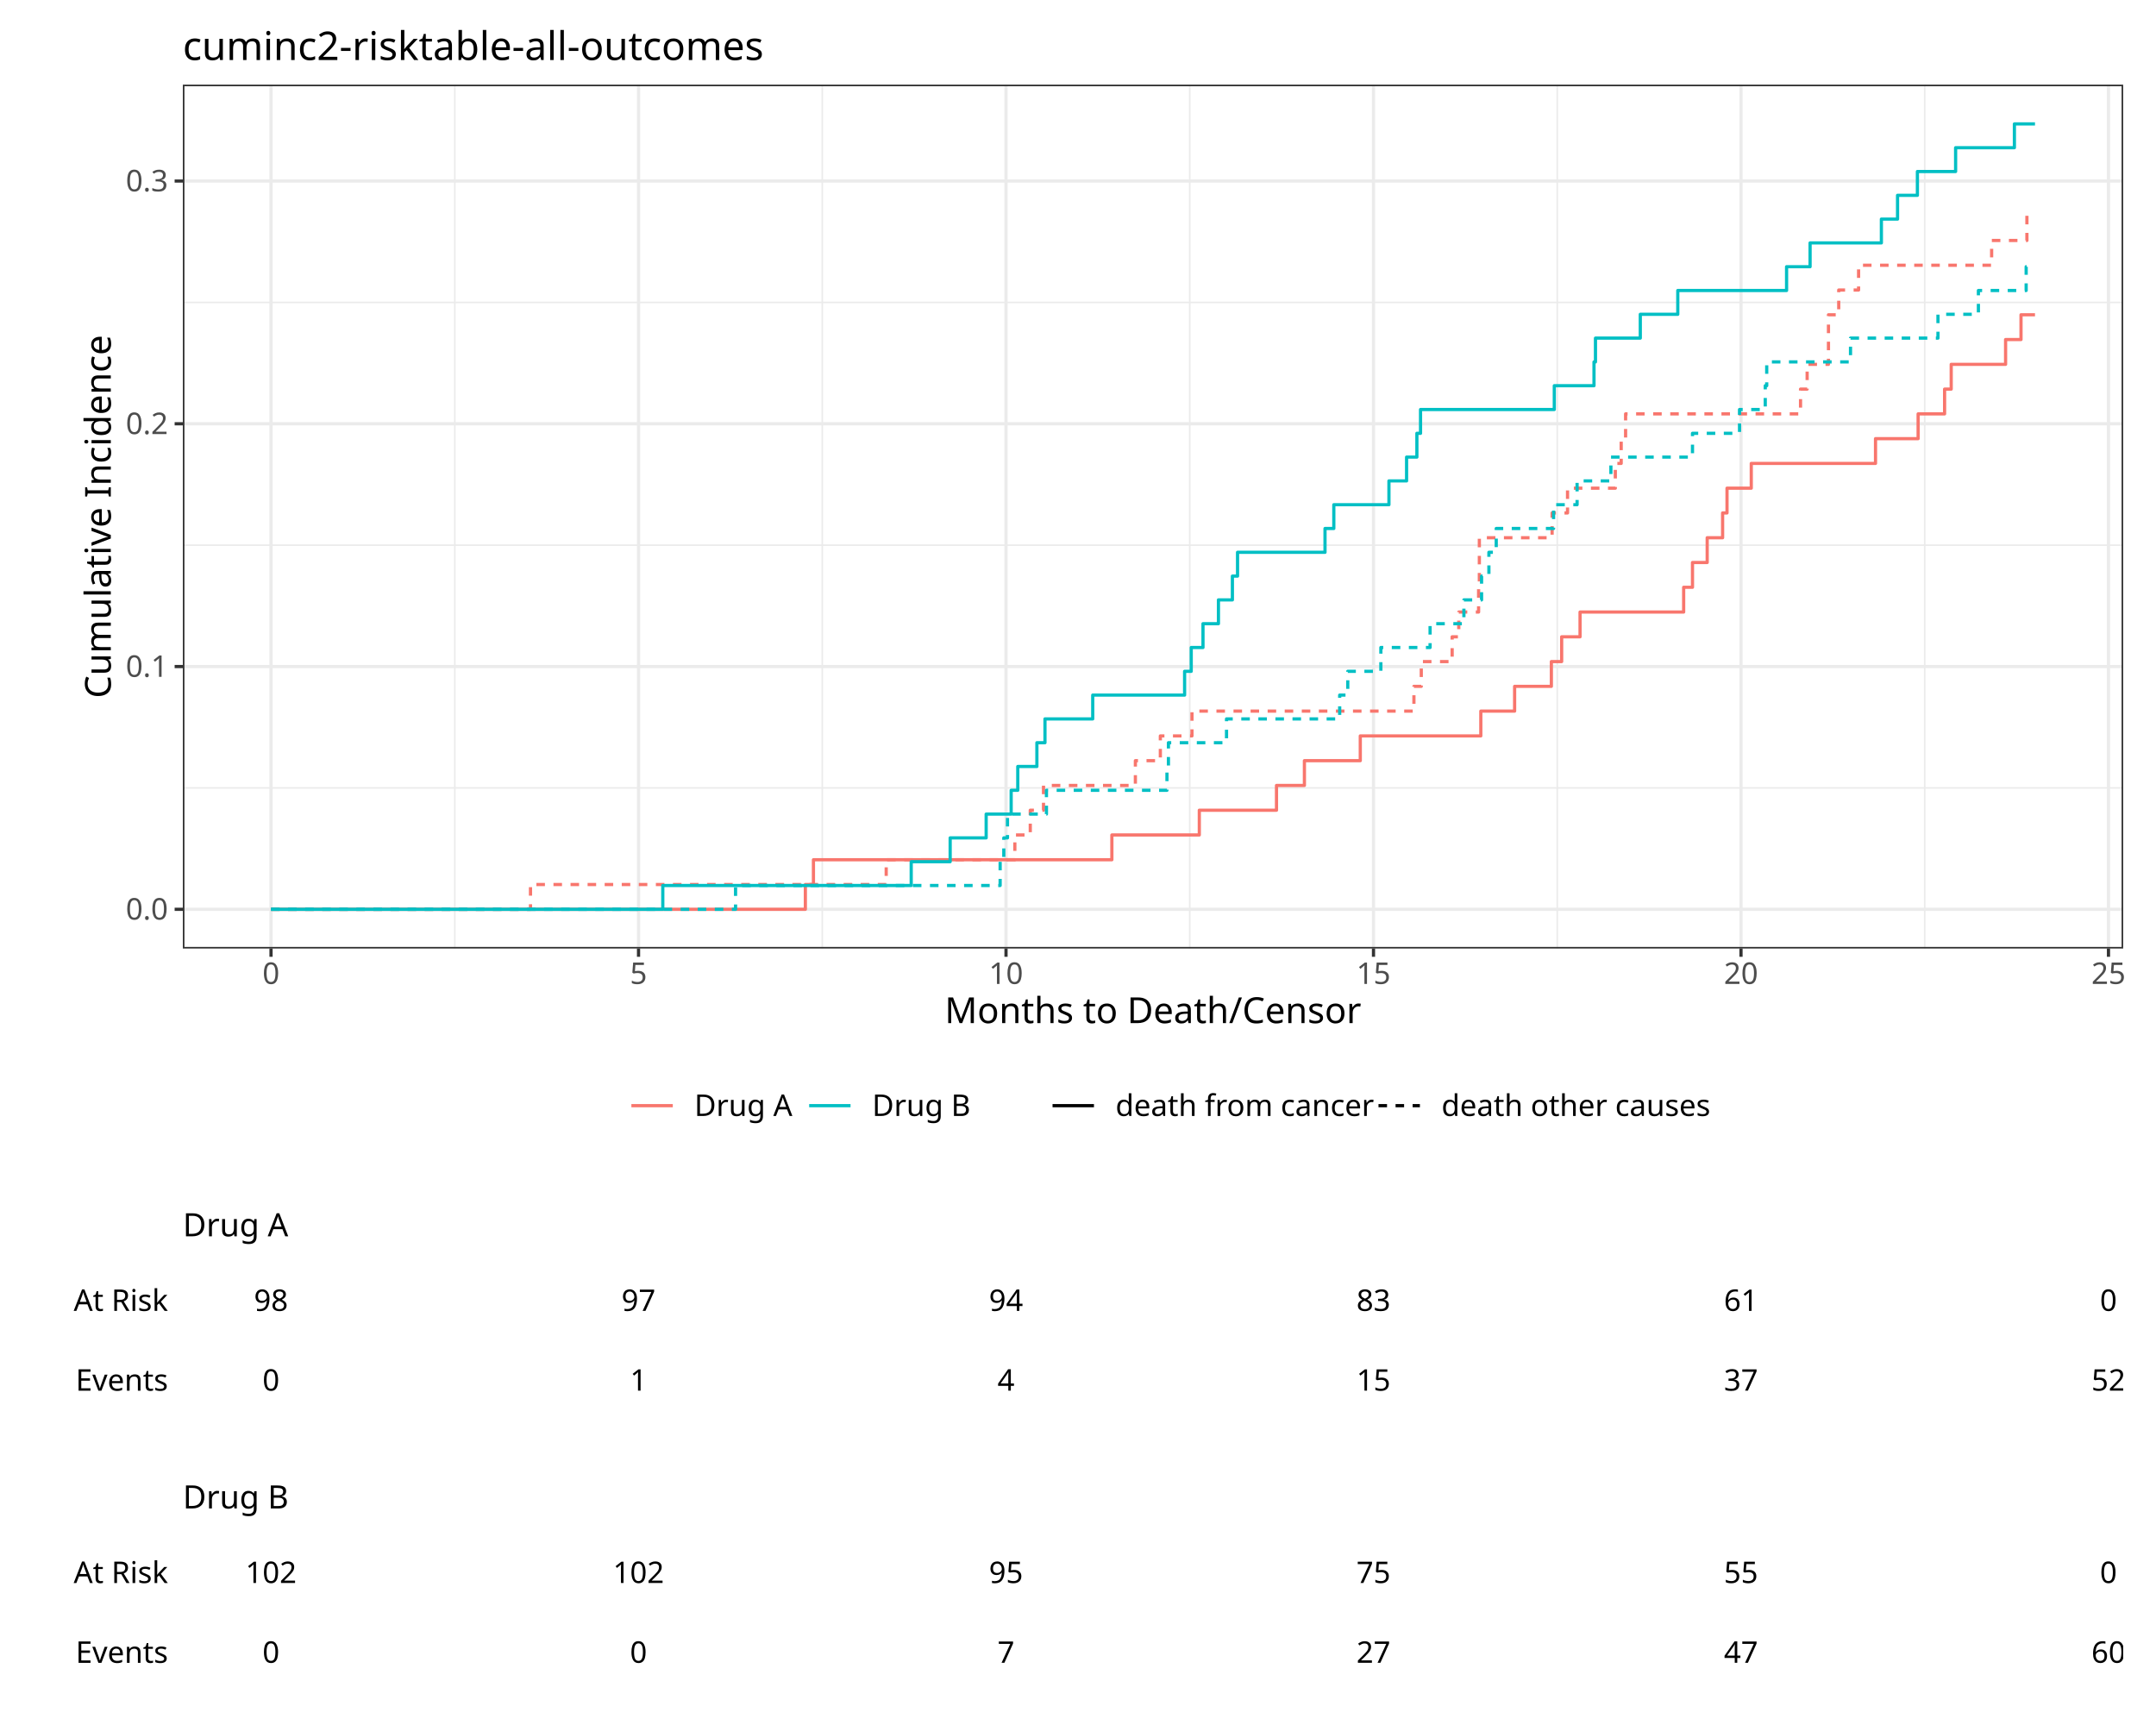
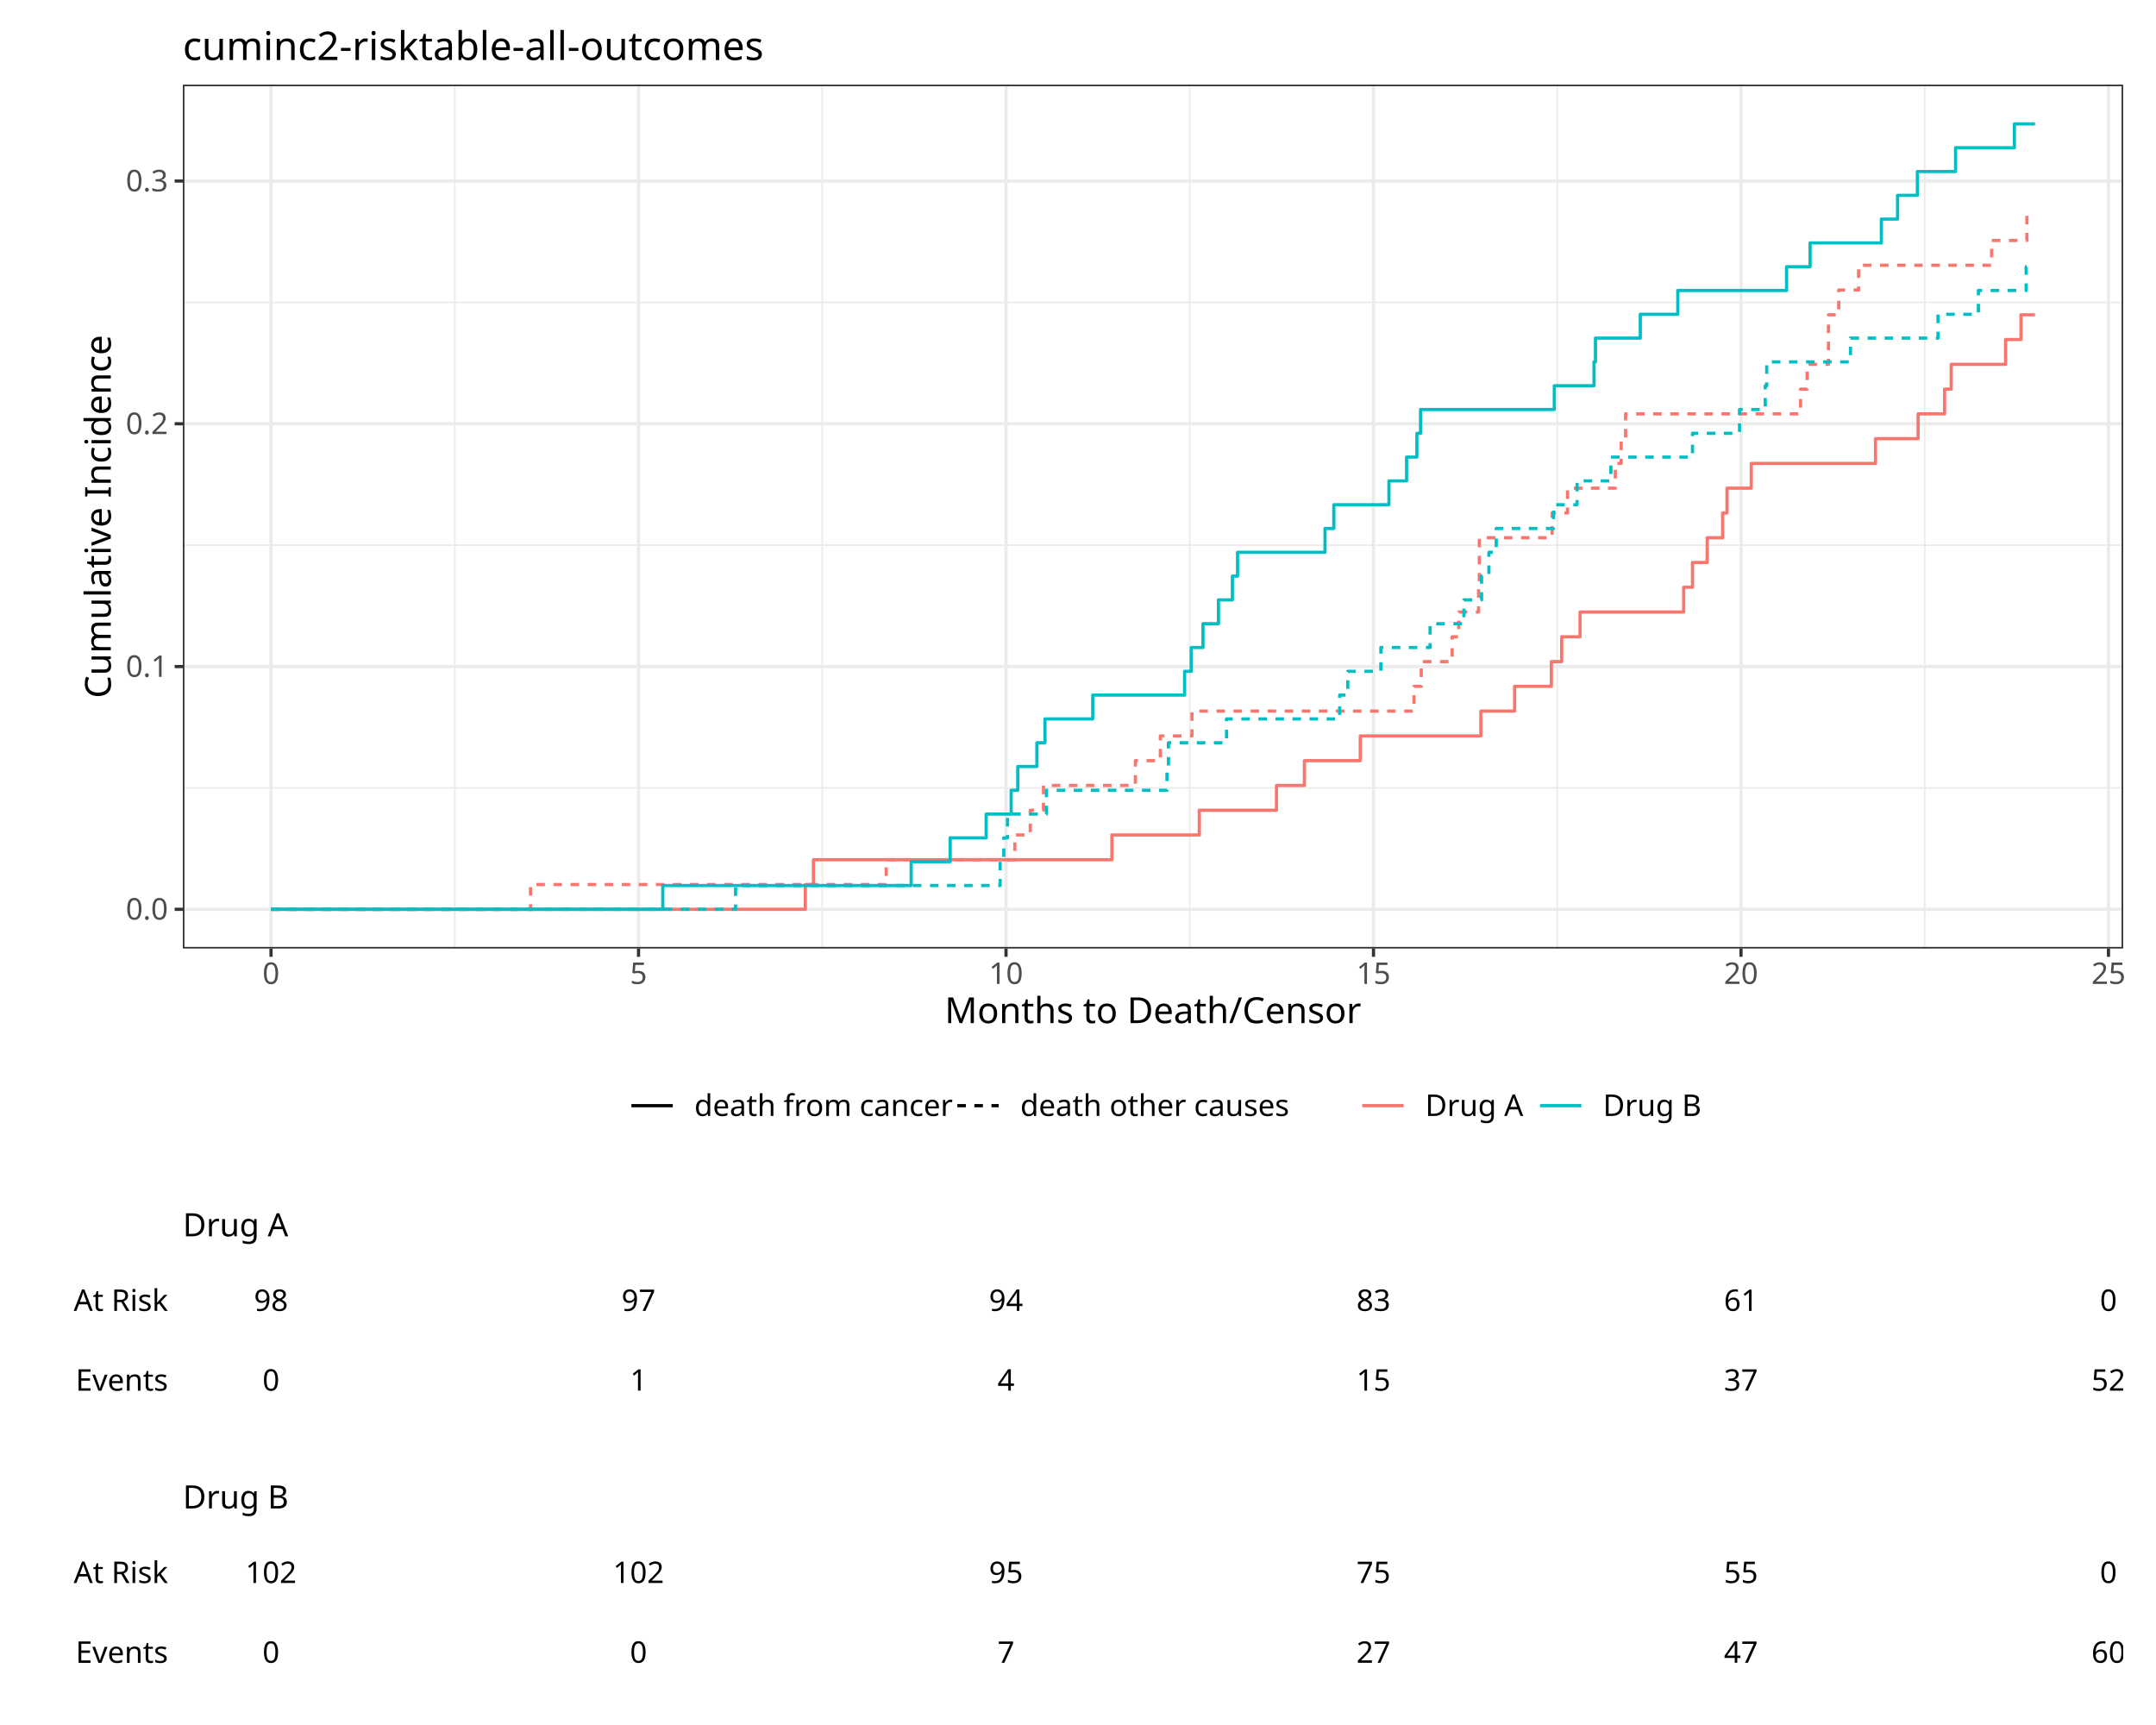
<svg xmlns="http://www.w3.org/2000/svg" class="svglite" data-engine-version="2.0" width="720.00pt" height="576.00pt" viewBox="0 0 720.00 576.00">
  <defs>
    <style type="text/css">
    .svglite line, .svglite polyline, .svglite polygon, .svglite path, .svglite rect, .svglite circle {
      fill: none;
      stroke: #000000;
      stroke-linecap: round;
      stroke-linejoin: round;
      stroke-miterlimit: 10.00;
    }
  </style>
  </defs>
  <rect width="100%" height="100%" style="stroke: none; fill: #FFFFFF;" />
  <defs>
    <clipPath id="cpMC4wMHw3MjAuMDB8MC4wMHw1NzYuMDA=">
      <rect x="0.00" y="0.00" width="720.00" height="576.00" />
    </clipPath>
  </defs>
  <g clip-path="url(#cpMC4wMHw3MjAuMDB8MC4wMHw1NzYuMDA=)">
    <rect x="0.00" y="0.00" width="720.00" height="576.00" style="stroke-width: 1.07; stroke: #FFFFFF; fill: #FFFFFF;" />
  </g>
  <defs>
    <clipPath id="cpNS40OHw3MTQuNTJ8NS40OHwzODguNzk=">
      <rect x="5.48" y="5.48" width="709.04" height="383.31" />
    </clipPath>
  </defs>
  <g clip-path="url(#cpNS40OHw3MTQuNTJ8NS40OHwzODguNzk=)">
    <rect x="5.48" y="5.48" width="709.04" height="383.31" style="stroke-width: 1.07; stroke: #FFFFFF; fill: #FFFFFF;" />
  </g>
  <g clip-path="url(#cpMC4wMHw3MjAuMDB8MC4wMHw1NzYuMDA=)">
</g>
  <defs>
    <clipPath id="cpNS40OHw3MTQuNTJ8Mzg4Ljc5fDQ3OS42Ng==">
      <rect x="5.48" y="388.79" width="709.04" height="90.86" />
    </clipPath>
  </defs>
  <g clip-path="url(#cpNS40OHw3MTQuNTJ8Mzg4Ljc5fDQ3OS42Ng==)">
    <rect x="5.48" y="388.79" width="709.04" height="90.86" style="stroke-width: 1.07; stroke: #FFFFFF; fill: #FFFFFF;" />
  </g>
  <g clip-path="url(#cpMC4wMHw3MjAuMDB8MC4wMHw1NzYuMDA=)">
</g>
  <defs>
    <clipPath id="cpNS40OHw3MTQuNTJ8NDc5LjY2fDU3MC41Mg==">
      <rect x="5.48" y="479.66" width="709.04" height="90.86" />
    </clipPath>
  </defs>
  <g clip-path="url(#cpNS40OHw3MTQuNTJ8NDc5LjY2fDU3MC41Mg==)">
    <rect x="5.48" y="479.66" width="709.04" height="90.86" style="stroke-width: 1.07; stroke: #FFFFFF; fill: #FFFFFF;" />
  </g>
  <g clip-path="url(#cpMC4wMHw3MjAuMDB8MC4wMHw1NzYuMDA=)">
</g>
  <defs>
    <clipPath id="cpMTAuOTZ8NzA5LjA0fDEwLjk2fDM4My4zMQ==">
      <rect x="10.96" y="10.96" width="698.08" height="372.36" />
    </clipPath>
  </defs>
  <g clip-path="url(#cpMTAuOTZ8NzA5LjA0fDEwLjk2fDM4My4zMQ==)">
</g>
  <g clip-path="url(#cpMC4wMHw3MjAuMDB8MC4wMHw1NzYuMDA=)">
</g>
  <g clip-path="url(#cpNS40OHw3MTQuNTJ8NS40OHwzODguNzk=)">
    <rect x="5.48" y="5.48" width="709.04" height="383.31" style="stroke-width: 1.07; stroke: #FFFFFF; fill: #FFFFFF;" />
  </g>
  <defs>
    <clipPath id="cpNjEuMDZ8NzA5LjA0fDI4LjI2fDMxNi43NA==">
      <rect x="61.06" y="28.26" width="647.98" height="288.47" />
    </clipPath>
  </defs>
  <g clip-path="url(#cpNjEuMDZ8NzA5LjA0fDI4LjI2fDMxNi43NA==)">
    <rect x="61.06" y="28.26" width="647.98" height="288.47" style="stroke-width: 1.07; stroke: none; fill: #FFFFFF;" />
    <polyline points="61.06,263.10 709.04,263.10 " style="stroke-width: 0.53; stroke: #EBEBEB; stroke-linecap: butt;" />
    <polyline points="61.06,182.04 709.04,182.04 " style="stroke-width: 0.53; stroke: #EBEBEB; stroke-linecap: butt;" />
    <polyline points="61.06,100.98 709.04,100.98 " style="stroke-width: 0.53; stroke: #EBEBEB; stroke-linecap: butt;" />
    <polyline points="151.88,316.74 151.88,28.26 " style="stroke-width: 0.53; stroke: #EBEBEB; stroke-linecap: butt;" />
    <polyline points="274.60,316.74 274.60,28.26 " style="stroke-width: 0.53; stroke: #EBEBEB; stroke-linecap: butt;" />
    <polyline points="397.32,316.74 397.32,28.26 " style="stroke-width: 0.53; stroke: #EBEBEB; stroke-linecap: butt;" />
    <polyline points="520.05,316.74 520.05,28.26 " style="stroke-width: 0.53; stroke: #EBEBEB; stroke-linecap: butt;" />
    <polyline points="642.77,316.74 642.77,28.26 " style="stroke-width: 0.53; stroke: #EBEBEB; stroke-linecap: butt;" />
    <polyline points="61.06,303.63 709.04,303.63 " style="stroke-width: 1.07; stroke: #EBEBEB; stroke-linecap: butt;" />
    <polyline points="61.06,222.57 709.04,222.57 " style="stroke-width: 1.07; stroke: #EBEBEB; stroke-linecap: butt;" />
    <polyline points="61.06,141.51 709.04,141.51 " style="stroke-width: 1.07; stroke: #EBEBEB; stroke-linecap: butt;" />
    <polyline points="61.06,60.45 709.04,60.45 " style="stroke-width: 1.07; stroke: #EBEBEB; stroke-linecap: butt;" />
    <polyline points="90.51,316.74 90.51,28.26 " style="stroke-width: 1.07; stroke: #EBEBEB; stroke-linecap: butt;" />
    <polyline points="213.24,316.74 213.24,28.26 " style="stroke-width: 1.07; stroke: #EBEBEB; stroke-linecap: butt;" />
    <polyline points="335.96,316.74 335.96,28.26 " style="stroke-width: 1.07; stroke: #EBEBEB; stroke-linecap: butt;" />
    <polyline points="458.68,316.74 458.68,28.26 " style="stroke-width: 1.07; stroke: #EBEBEB; stroke-linecap: butt;" />
    <polyline points="581.41,316.74 581.41,28.26 " style="stroke-width: 1.07; stroke: #EBEBEB; stroke-linecap: butt;" />
    <polyline points="704.13,316.74 704.13,28.26 " style="stroke-width: 1.07; stroke: #EBEBEB; stroke-linecap: butt;" />
    <polyline points="90.51,303.63 177.16,303.63 177.16,303.63 268.95,303.63 268.95,295.35 271.65,295.35 271.65,287.08 295.95,287.08 295.95,287.08 338.91,287.08 338.91,287.08 344.06,287.08 344.06,287.08 348.48,287.08 348.48,287.08 371.31,287.08 371.31,278.81 379.16,278.81 379.16,278.81 387.50,278.81 387.50,278.81 398.06,278.81 398.06,278.81 400.51,278.81 400.51,270.54 426.29,270.54 426.29,262.27 435.61,262.27 435.61,254.00 454.27,254.00 454.27,245.73 472.18,245.73 472.18,245.73 474.64,245.73 474.64,245.73 484.95,245.73 484.95,245.73 487.16,245.73 487.16,245.73 493.78,245.73 493.78,245.73 494.03,245.73 494.03,245.73 494.52,245.73 494.52,237.45 505.81,237.45 505.81,229.18 518.08,229.18 518.08,220.91 518.33,220.91 518.33,220.91 521.52,220.91 521.52,212.64 523.48,212.64 523.48,212.64 527.66,212.64 527.66,204.37 539.44,204.37 539.44,204.37 541.40,204.37 541.40,204.37 542.87,204.37 542.87,204.37 562.26,204.37 562.26,196.10 565.21,196.10 565.21,187.83 570.12,187.83 570.12,179.56 575.27,179.56 575.27,171.28 576.74,171.28 576.74,163.01 584.84,163.01 584.84,154.74 601.29,154.74 601.29,154.74 603.50,154.74 603.50,154.74 610.62,154.74 610.62,154.74 614.05,154.74 614.05,154.74 620.68,154.74 620.68,154.74 626.33,154.74 626.33,146.47 640.56,146.47 640.56,138.20 649.40,138.20 649.40,129.93 651.61,129.93 651.61,121.66 665.11,121.66 665.11,121.66 669.77,121.66 669.77,113.38 674.92,113.38 674.92,105.11 676.89,105.11 676.89,105.11 679.59,105.11 679.59,105.11 " style="stroke-width: 1.07; stroke: #F8766D; stroke-linecap: butt;" />
    <polyline points="90.51,303.63 177.16,303.63 177.16,295.35 268.95,295.35 268.95,295.35 271.65,295.35 271.65,295.35 295.95,295.35 295.95,287.08 338.91,287.08 338.91,278.81 344.06,278.81 344.06,270.54 348.48,270.54 348.48,262.27 371.31,262.27 371.31,262.27 379.16,262.27 379.16,254.00 387.50,254.00 387.50,245.73 398.06,245.73 398.06,237.45 400.51,237.45 400.51,237.45 426.29,237.45 426.29,237.45 435.61,237.45 435.61,237.45 454.27,237.45 454.27,237.45 472.18,237.45 472.18,229.18 474.64,229.18 474.64,220.91 484.95,220.91 484.95,212.64 487.16,212.64 487.16,204.37 493.78,204.37 493.78,196.10 494.03,196.10 494.03,179.56 494.52,179.56 494.52,179.56 505.81,179.56 505.81,179.56 518.08,179.56 518.08,179.56 518.33,179.56 518.33,171.28 521.52,171.28 521.52,171.28 523.48,171.28 523.48,163.01 527.66,163.01 527.66,163.01 539.44,163.01 539.44,154.74 541.40,154.74 541.40,146.47 542.87,146.47 542.87,138.20 562.26,138.20 562.26,138.20 565.21,138.20 565.21,138.20 570.12,138.20 570.12,138.20 575.27,138.20 575.27,138.20 576.74,138.20 576.74,138.20 584.84,138.20 584.84,138.20 601.29,138.20 601.29,129.93 603.50,129.93 603.50,121.66 610.62,121.66 610.62,105.11 614.05,105.11 614.05,96.84 620.68,96.84 620.68,88.57 626.33,88.57 626.33,88.57 640.56,88.57 640.56,88.57 649.40,88.57 649.40,88.57 651.61,88.57 651.61,88.57 665.11,88.57 665.11,80.30 669.77,80.30 669.77,80.30 674.92,80.30 674.92,80.30 676.89,80.30 676.89,72.03 679.59,72.03 679.59,72.03 " style="stroke-width: 1.07; stroke: #F8766D; stroke-dasharray: 2.85,2.85; stroke-linecap: butt;" />
    <polyline points="90.51,303.63 221.34,303.63 221.34,295.68 245.64,295.68 245.64,295.68 304.30,295.68 304.30,287.73 317.31,287.73 317.31,279.78 329.33,279.78 329.33,271.84 334.00,271.84 334.00,271.84 335.22,271.84 335.22,271.84 336.45,271.84 336.45,271.84 337.68,271.84 337.68,263.89 339.89,263.89 339.89,255.94 346.27,255.94 346.27,248.00 348.97,248.00 348.97,240.05 349.46,240.05 349.46,240.05 364.92,240.05 364.92,232.10 389.71,232.10 389.71,232.10 390.20,232.10 390.20,232.10 395.60,232.10 395.60,224.16 397.81,224.16 397.81,216.21 401.74,216.21 401.74,208.26 406.90,208.26 406.90,200.31 409.60,200.31 409.60,200.31 411.56,200.31 411.56,192.37 413.28,192.37 413.28,184.42 442.49,184.42 442.49,176.47 445.43,176.47 445.43,168.53 447.39,168.53 447.39,168.53 450.09,168.53 450.09,168.53 461.14,168.53 461.14,168.53 463.84,168.53 463.84,160.58 469.73,160.58 469.73,152.63 473.17,152.63 473.17,144.69 474.39,144.69 474.39,136.74 477.58,136.74 477.58,136.74 488.87,136.74 488.87,136.74 494.77,136.74 494.77,136.74 497.22,136.74 497.22,136.74 499.67,136.74 499.67,136.74 518.82,136.74 518.82,136.74 519.06,136.74 519.06,128.79 526.67,128.79 526.67,128.79 532.32,128.79 532.32,120.85 532.81,120.85 532.81,112.90 537.96,112.90 537.96,112.90 547.78,112.90 547.78,104.95 560.30,104.95 560.30,97.00 565.21,97.00 565.21,97.00 580.92,97.00 580.92,97.00 589.51,97.00 589.51,97.00 590.00,97.00 590.00,97.00 596.63,97.00 596.63,89.06 604.48,89.06 604.48,81.11 617.98,81.11 617.98,81.11 628.29,81.11 628.29,73.16 633.69,73.16 633.69,65.22 640.32,65.22 640.32,57.27 647.19,57.27 647.19,57.27 653.08,57.27 653.08,49.32 660.69,49.32 660.69,49.32 672.71,49.32 672.71,41.38 676.64,41.38 676.64,41.38 679.59,41.38 679.59,41.38 " style="stroke-width: 1.07; stroke: #00BFC4; stroke-linecap: butt;" />
    <polyline points="90.51,303.63 221.34,303.63 221.34,303.63 245.64,303.63 245.64,295.68 304.30,295.68 304.30,295.68 317.31,295.68 317.31,295.68 329.33,295.68 329.33,295.68 334.00,295.68 334.00,287.73 335.22,287.73 335.22,279.78 336.45,279.78 336.45,271.84 337.68,271.84 337.68,271.84 339.89,271.84 339.89,271.84 346.27,271.84 346.27,271.84 348.97,271.84 348.97,271.84 349.46,271.84 349.46,263.89 364.92,263.89 364.92,263.89 389.71,263.89 389.71,255.94 390.20,255.94 390.20,248.00 395.60,248.00 395.60,248.00 397.81,248.00 397.81,248.00 401.74,248.00 401.74,248.00 406.90,248.00 406.90,248.00 409.60,248.00 409.60,240.05 411.56,240.05 411.56,240.05 413.28,240.05 413.28,240.05 442.49,240.05 442.49,240.05 445.43,240.05 445.43,240.05 447.39,240.05 447.39,232.10 450.09,232.10 450.09,224.16 461.14,224.16 461.14,216.21 463.84,216.21 463.84,216.21 469.73,216.21 469.73,216.21 473.17,216.21 473.17,216.21 474.39,216.21 474.39,216.21 477.58,216.21 477.58,208.26 488.87,208.26 488.87,200.31 494.77,200.31 494.77,192.37 497.22,192.37 497.22,184.42 499.67,184.42 499.67,176.47 518.82,176.47 518.82,168.53 519.06,168.53 519.06,168.53 526.67,168.53 526.67,160.58 532.32,160.58 532.32,160.58 532.81,160.58 532.81,160.58 537.96,160.58 537.96,152.63 547.78,152.63 547.78,152.63 560.30,152.63 560.30,152.63 565.21,152.63 565.21,144.69 580.92,144.69 580.92,136.74 589.51,136.74 589.51,128.79 590.00,128.79 590.00,120.85 596.63,120.85 596.63,120.85 604.48,120.85 604.48,120.85 617.98,120.85 617.98,112.90 628.29,112.90 628.29,112.90 633.69,112.90 633.69,112.90 640.32,112.90 640.32,112.90 647.19,112.90 647.19,104.95 653.08,104.95 653.08,104.95 660.69,104.95 660.69,97.00 672.71,97.00 672.71,97.00 676.64,97.00 676.64,89.06 679.59,89.06 679.59,89.06 " style="stroke-width: 1.07; stroke: #00BFC4; stroke-dasharray: 2.85,2.85; stroke-linecap: butt;" />
    <rect x="61.06" y="28.26" width="647.98" height="288.47" style="stroke-width: 1.07; stroke: #333333;" />
  </g>
  <g clip-path="url(#cpNS40OHw3MTQuNTJ8NS40OHwzODguNzk=)">
</g>
  <g clip-path="url(#cpMC4wMHw3MjAuMDB8MC4wMHw1NzYuMDA=)">
</g>
  <g clip-path="url(#cpNS40OHw3MTQuNTJ8NS40OHwzODguNzk=)">
</g>
  <g clip-path="url(#cpMC4wMHw3MjAuMDB8MC4wMHw1NzYuMDA=)">
</g>
  <g clip-path="url(#cpNS40OHw3MTQuNTJ8NS40OHwzODguNzk=)">
</g>
  <g clip-path="url(#cpMC4wMHw3MjAuMDB8MC4wMHw1NzYuMDA=)">
</g>
  <g clip-path="url(#cpNS40OHw3MTQuNTJ8NS40OHwzODguNzk=)">
</g>
  <g clip-path="url(#cpMC4wMHw3MjAuMDB8MC4wMHw1NzYuMDA=)">
</g>
  <g clip-path="url(#cpNS40OHw3MTQuNTJ8NS40OHwzODguNzk=)">
</g>
  <g clip-path="url(#cpMC4wMHw3MjAuMDB8MC4wMHw1NzYuMDA=)">
</g>
  <g clip-path="url(#cpNS40OHw3MTQuNTJ8NS40OHwzODguNzk=)">
</g>
  <g clip-path="url(#cpMC4wMHw3MjAuMDB8MC4wMHw1NzYuMDA=)">
    <text x="56.13" y="307.07" text-anchor="end" style="font-size: 10.00px; fill: #4D4D4D; font-family: sans;" textLength="13.90px" lengthAdjust="spacingAndGlyphs">0.0</text>
    <text x="56.13" y="226.01" text-anchor="end" style="font-size: 10.00px; fill: #4D4D4D; font-family: sans;" textLength="13.90px" lengthAdjust="spacingAndGlyphs">0.1</text>
    <text x="56.13" y="144.95" text-anchor="end" style="font-size: 10.00px; fill: #4D4D4D; font-family: sans;" textLength="13.90px" lengthAdjust="spacingAndGlyphs">0.2</text>
    <text x="56.13" y="63.89" text-anchor="end" style="font-size: 10.00px; fill: #4D4D4D; font-family: sans;" textLength="13.90px" lengthAdjust="spacingAndGlyphs">0.3</text>
    <polyline points="58.32,303.63 61.06,303.63 " style="stroke-width: 1.07; stroke: #333333; stroke-linecap: butt;" />
    <polyline points="58.32,222.57 61.06,222.57 " style="stroke-width: 1.07; stroke: #333333; stroke-linecap: butt;" />
    <polyline points="58.32,141.51 61.06,141.51 " style="stroke-width: 1.07; stroke: #333333; stroke-linecap: butt;" />
    <polyline points="58.32,60.45 61.06,60.45 " style="stroke-width: 1.07; stroke: #333333; stroke-linecap: butt;" />
  </g>
  <g clip-path="url(#cpNS40OHw3MTQuNTJ8NS40OHwzODguNzk=)">
</g>
  <g clip-path="url(#cpMC4wMHw3MjAuMDB8MC4wMHw1NzYuMDA=)">
</g>
  <g clip-path="url(#cpNS40OHw3MTQuNTJ8NS40OHwzODguNzk=)">
</g>
  <g clip-path="url(#cpMC4wMHw3MjAuMDB8MC4wMHw1NzYuMDA=)">
    <polyline points="90.51,319.48 90.51,316.74 " style="stroke-width: 1.07; stroke: #333333; stroke-linecap: butt;" />
    <polyline points="213.24,319.48 213.24,316.74 " style="stroke-width: 1.07; stroke: #333333; stroke-linecap: butt;" />
    <polyline points="335.96,319.48 335.96,316.74 " style="stroke-width: 1.07; stroke: #333333; stroke-linecap: butt;" />
    <polyline points="458.68,319.48 458.68,316.74 " style="stroke-width: 1.07; stroke: #333333; stroke-linecap: butt;" />
    <polyline points="581.41,319.48 581.41,316.74 " style="stroke-width: 1.07; stroke: #333333; stroke-linecap: butt;" />
    <polyline points="704.13,319.48 704.13,316.74 " style="stroke-width: 1.07; stroke: #333333; stroke-linecap: butt;" />
    <text x="90.51" y="328.55" text-anchor="middle" style="font-size: 10.00px; fill: #4D4D4D; font-family: sans;" textLength="5.56px" lengthAdjust="spacingAndGlyphs">0</text>
    <text x="213.24" y="328.55" text-anchor="middle" style="font-size: 10.00px; fill: #4D4D4D; font-family: sans;" textLength="5.56px" lengthAdjust="spacingAndGlyphs">5</text>
    <text x="335.96" y="328.55" text-anchor="middle" style="font-size: 10.00px; fill: #4D4D4D; font-family: sans;" textLength="11.12px" lengthAdjust="spacingAndGlyphs">10</text>
    <text x="458.68" y="328.55" text-anchor="middle" style="font-size: 10.00px; fill: #4D4D4D; font-family: sans;" textLength="11.12px" lengthAdjust="spacingAndGlyphs">15</text>
    <text x="581.41" y="328.55" text-anchor="middle" style="font-size: 10.00px; fill: #4D4D4D; font-family: sans;" textLength="11.12px" lengthAdjust="spacingAndGlyphs">20</text>
    <text x="704.13" y="328.55" text-anchor="middle" style="font-size: 10.00px; fill: #4D4D4D; font-family: sans;" textLength="11.12px" lengthAdjust="spacingAndGlyphs">25</text>
  </g>
  <g clip-path="url(#cpNS40OHw3MTQuNTJ8NS40OHwzODguNzk=)">
</g>
  <g clip-path="url(#cpMC4wMHw3MjAuMDB8MC4wMHw1NzYuMDA=)">
</g>
  <g clip-path="url(#cpNS40OHw3MTQuNTJ8NS40OHwzODguNzk=)">
</g>
  <g clip-path="url(#cpMC4wMHw3MjAuMDB8MC4wMHw1NzYuMDA=)">
    <text x="385.05" y="341.63" text-anchor="middle" style="font-size: 12.00px; font-family: sans;" textLength="130.09px" lengthAdjust="spacingAndGlyphs">Months to Death/Censor</text>
  </g>
  <g clip-path="url(#cpNS40OHw3MTQuNTJ8NS40OHwzODguNzk=)">
</g>
  <g clip-path="url(#cpMC4wMHw3MjAuMDB8MC4wMHw1NzYuMDA=)">
    <text transform="translate(37.00,172.50) rotate(-90)" text-anchor="middle" style="font-size: 12.00px; font-family: sans;" textLength="114.75px" lengthAdjust="spacingAndGlyphs">Cumulative Incidence</text>
  </g>
  <g clip-path="url(#cpNS40OHw3MTQuNTJ8NS40OHwzODguNzk=)">
</g>
  <g clip-path="url(#cpMC4wMHw3MjAuMDB8MC4wMHw1NzYuMDA=)">
</g>
  <g clip-path="url(#cpNS40OHw3MTQuNTJ8NS40OHwzODguNzk=)">
</g>
  <g clip-path="url(#cpMC4wMHw3MjAuMDB8MC4wMHw1NzYuMDA=)">
-     <rect x="198.16" y="355.08" width="129.69" height="28.24" style="stroke-width: 1.07; stroke: none; fill: #FFFFFF;" />
+     <rect x="198.16" y="355.08" width="233.12" height="28.24" style="stroke-width: 1.07; stroke: none; fill: #FFFFFF;" />
    <rect x="209.12" y="360.55" width="17.28" height="17.28" style="stroke-width: 1.07; stroke: none; fill: #FFFFFF;" />
-     <line x1="210.85" y1="369.19" x2="224.68" y2="369.19" style="stroke-width: 1.07; stroke: #F8766D; stroke-linecap: butt;" />
-     <rect x="268.49" y="360.55" width="17.28" height="17.28" style="stroke-width: 1.07; stroke: none; fill: #FFFFFF;" />
-     <line x1="270.22" y1="369.19" x2="284.04" y2="369.19" style="stroke-width: 1.07; stroke: #00BFC4; stroke-linecap: butt;" />
-     <text x="231.88" y="372.64" style="font-size: 10.00px; font-family: sans;" textLength="31.13px" lengthAdjust="spacingAndGlyphs">Drug A</text>
-     <text x="291.25" y="372.64" style="font-size: 10.00px; font-family: sans;" textLength="31.13px" lengthAdjust="spacingAndGlyphs">Drug B</text>
-     <rect x="338.82" y="355.08" width="233.12" height="28.24" style="stroke-width: 1.07; stroke: none; fill: #FFFFFF;" />
-     <rect x="349.77" y="360.55" width="17.28" height="17.28" style="stroke-width: 1.07; stroke: none; fill: #FFFFFF;" />
-     <line x1="351.50" y1="369.19" x2="365.33" y2="369.19" style="stroke-width: 1.07; stroke-linecap: butt;" />
-     <rect x="458.62" y="360.55" width="17.28" height="17.28" style="stroke-width: 1.07; stroke: none; fill: #FFFFFF;" />
-     <line x1="460.35" y1="369.19" x2="474.18" y2="369.19" style="stroke-width: 1.07; stroke-dasharray: 2.85,2.85; stroke-linecap: butt;" />
-     <text x="372.53" y="372.64" style="font-size: 10.00px; font-family: sans;" textLength="80.61px" lengthAdjust="spacingAndGlyphs">death from cancer</text>
-     <text x="481.38" y="372.64" style="font-size: 10.00px; font-family: sans;" textLength="85.07px" lengthAdjust="spacingAndGlyphs">death other causes</text>
+     <line x1="210.85" y1="369.19" x2="224.68" y2="369.19" style="stroke-width: 1.07; stroke-linecap: butt;" />
+     <rect x="317.97" y="360.55" width="17.28" height="17.28" style="stroke-width: 1.07; stroke: none; fill: #FFFFFF;" />
+     <line x1="319.70" y1="369.19" x2="333.52" y2="369.19" style="stroke-width: 1.07; stroke-dasharray: 2.85,2.85; stroke-linecap: butt;" />
+     <text x="231.88" y="372.64" style="font-size: 10.00px; font-family: sans;" textLength="80.61px" lengthAdjust="spacingAndGlyphs">death from cancer</text>
+     <text x="340.73" y="372.64" style="font-size: 10.00px; font-family: sans;" textLength="85.07px" lengthAdjust="spacingAndGlyphs">death other causes</text>
+     <rect x="442.24" y="355.08" width="129.69" height="28.24" style="stroke-width: 1.07; stroke: none; fill: #FFFFFF;" />
+     <rect x="453.20" y="360.55" width="17.28" height="17.28" style="stroke-width: 1.07; stroke: none; fill: #FFFFFF;" />
+     <line x1="454.93" y1="369.19" x2="468.75" y2="369.19" style="stroke-width: 1.07; stroke: #F8766D; stroke-linecap: butt;" />
+     <rect x="512.57" y="360.55" width="17.28" height="17.28" style="stroke-width: 1.07; stroke: none; fill: #FFFFFF;" />
+     <line x1="514.30" y1="369.19" x2="528.12" y2="369.19" style="stroke-width: 1.07; stroke: #00BFC4; stroke-linecap: butt;" />
+     <text x="475.96" y="372.64" style="font-size: 10.00px; font-family: sans;" textLength="31.13px" lengthAdjust="spacingAndGlyphs">Drug A</text>
+     <text x="535.33" y="372.64" style="font-size: 10.00px; font-family: sans;" textLength="31.13px" lengthAdjust="spacingAndGlyphs">Drug B</text>
  </g>
  <g clip-path="url(#cpNS40OHw3MTQuNTJ8NS40OHwzODguNzk=)">
</g>
  <g clip-path="url(#cpMC4wMHw3MjAuMDB8MC4wMHw1NzYuMDA=)">
</g>
  <g clip-path="url(#cpNS40OHw3MTQuNTJ8NS40OHwzODguNzk=)">
</g>
  <g clip-path="url(#cpMC4wMHw3MjAuMDB8MC4wMHw1NzYuMDA=)">
    <text x="61.06" y="20.04" style="font-size: 13.20px; font-family: sans;" textLength="181.96px" lengthAdjust="spacingAndGlyphs">cuminc2-risktable-all-outcomes</text>
  </g>
  <g clip-path="url(#cpNS40OHw3MTQuNTJ8NS40OHwzODguNzk=)">
</g>
  <g clip-path="url(#cpMC4wMHw3MjAuMDB8MC4wMHw1NzYuMDA=)">
</g>
  <g clip-path="url(#cpNS40OHw3MTQuNTJ8NS40OHwzODguNzk=)">
</g>
  <g clip-path="url(#cpMC4wMHw3MjAuMDB8MC4wMHw1NzYuMDA=)">
</g>
  <g clip-path="url(#cpNS40OHw3MTQuNTJ8NS40OHwzODguNzk=)">
</g>
  <g clip-path="url(#cpMC4wMHw3MjAuMDB8MC4wMHw1NzYuMDA=)">
</g>
  <defs>
    <clipPath id="cpMTAuOTZ8NzA5LjA0fDEwLjk2fDEwLjk2">
      <rect x="10.96" y="10.96" width="698.08" height="0.00" />
    </clipPath>
  </defs>
  <g clip-path="url(#cpMTAuOTZ8NzA5LjA0fDEwLjk2fDEwLjk2)">
</g>
  <g clip-path="url(#cpMC4wMHw3MjAuMDB8MC4wMHw1NzYuMDA=)">
</g>
  <g clip-path="url(#cpMTAuOTZ8NzA5LjA0fDEwLjk2fDEwLjk2)">
</g>
  <g clip-path="url(#cpMC4wMHw3MjAuMDB8MC4wMHw1NzYuMDA=)">
</g>
  <defs>
    <clipPath id="cpMTAuOTZ8NzA5LjA0fDM4My4zMXwzODMuMzE=">
      <rect x="10.96" y="383.31" width="698.08" height="0.00" />
    </clipPath>
  </defs>
  <g clip-path="url(#cpMTAuOTZ8NzA5LjA0fDM4My4zMXwzODMuMzE=)">
</g>
  <g clip-path="url(#cpMC4wMHw3MjAuMDB8MC4wMHw1NzYuMDA=)">
</g>
  <defs>
    <clipPath id="cpMTAuOTZ8NzA5LjA0fDM5NC4yN3w0NzQuMTg=">
      <rect x="10.96" y="394.27" width="698.08" height="79.90" />
    </clipPath>
  </defs>
  <g clip-path="url(#cpMTAuOTZ8NzA5LjA0fDM5NC4yN3w0NzQuMTg=)">
</g>
  <g clip-path="url(#cpMC4wMHw3MjAuMDB8MC4wMHw1NzYuMDA=)">
</g>
  <g clip-path="url(#cpNS40OHw3MTQuNTJ8Mzg4Ljc5fDQ3OS42Ng==)">
    <rect x="5.48" y="388.79" width="709.04" height="90.86" style="stroke-width: 1.07; stroke: #FFFFFF; fill: #FFFFFF;" />
  </g>
  <defs>
    <clipPath id="cpNjEuMDZ8NzA5LjA0fDQxOC4zMHw0NzYuOTI=">
      <rect x="61.06" y="418.30" width="647.98" height="58.61" />
    </clipPath>
  </defs>
  <g clip-path="url(#cpNjEuMDZ8NzA5LjA0fDQxOC4zMHw0NzYuOTI=)">
    <rect x="61.06" y="418.30" width="647.98" height="58.61" style="stroke-width: 1.07; stroke: none; fill: #FFFFFF;" />
    <text x="90.51" y="464.36" text-anchor="middle" style="font-size: 9.96px; font-family: sans;" textLength="5.54px" lengthAdjust="spacingAndGlyphs">0</text>
    <text x="90.51" y="437.72" text-anchor="middle" style="font-size: 9.96px; font-family: sans;" textLength="11.08px" lengthAdjust="spacingAndGlyphs">98</text>
    <text x="213.24" y="464.36" text-anchor="middle" style="font-size: 9.96px; font-family: sans;" textLength="5.54px" lengthAdjust="spacingAndGlyphs">1</text>
    <text x="213.24" y="437.72" text-anchor="middle" style="font-size: 9.96px; font-family: sans;" textLength="11.08px" lengthAdjust="spacingAndGlyphs">97</text>
    <text x="335.96" y="464.36" text-anchor="middle" style="font-size: 9.96px; font-family: sans;" textLength="5.54px" lengthAdjust="spacingAndGlyphs">4</text>
    <text x="335.96" y="437.72" text-anchor="middle" style="font-size: 9.96px; font-family: sans;" textLength="11.08px" lengthAdjust="spacingAndGlyphs">94</text>
    <text x="458.68" y="464.36" text-anchor="middle" style="font-size: 9.96px; font-family: sans;" textLength="11.08px" lengthAdjust="spacingAndGlyphs">15</text>
    <text x="458.68" y="437.72" text-anchor="middle" style="font-size: 9.96px; font-family: sans;" textLength="11.08px" lengthAdjust="spacingAndGlyphs">83</text>
    <text x="581.41" y="464.36" text-anchor="middle" style="font-size: 9.96px; font-family: sans;" textLength="11.08px" lengthAdjust="spacingAndGlyphs">37</text>
    <text x="581.41" y="437.72" text-anchor="middle" style="font-size: 9.96px; font-family: sans;" textLength="11.08px" lengthAdjust="spacingAndGlyphs">61</text>
    <text x="704.13" y="464.36" text-anchor="middle" style="font-size: 9.96px; font-family: sans;" textLength="11.08px" lengthAdjust="spacingAndGlyphs">52</text>
    <text x="704.13" y="437.72" text-anchor="middle" style="font-size: 9.96px; font-family: sans;" textLength="5.54px" lengthAdjust="spacingAndGlyphs">0</text>
  </g>
  <g clip-path="url(#cpNS40OHw3MTQuNTJ8Mzg4Ljc5fDQ3OS42Ng==)">
</g>
  <g clip-path="url(#cpMC4wMHw3MjAuMDB8MC4wMHw1NzYuMDA=)">
</g>
  <g clip-path="url(#cpNS40OHw3MTQuNTJ8Mzg4Ljc5fDQ3OS42Ng==)">
</g>
  <g clip-path="url(#cpMC4wMHw3MjAuMDB8MC4wMHw1NzYuMDA=)">
</g>
  <g clip-path="url(#cpNS40OHw3MTQuNTJ8Mzg4Ljc5fDQ3OS42Ng==)">
</g>
  <g clip-path="url(#cpMC4wMHw3MjAuMDB8MC4wMHw1NzYuMDA=)">
</g>
  <g clip-path="url(#cpNS40OHw3MTQuNTJ8Mzg4Ljc5fDQ3OS42Ng==)">
</g>
  <g clip-path="url(#cpMC4wMHw3MjAuMDB8MC4wMHw1NzYuMDA=)">
</g>
  <g clip-path="url(#cpNS40OHw3MTQuNTJ8Mzg4Ljc5fDQ3OS42Ng==)">
</g>
  <g clip-path="url(#cpMC4wMHw3MjAuMDB8MC4wMHw1NzYuMDA=)">
</g>
  <g clip-path="url(#cpNS40OHw3MTQuNTJ8Mzg4Ljc5fDQ3OS42Ng==)">
</g>
  <g clip-path="url(#cpMC4wMHw3MjAuMDB8MC4wMHw1NzYuMDA=)">
    <text x="56.13" y="464.37" text-anchor="end" style="font-size: 10.00px; font-family: sans;" textLength="30.58px" lengthAdjust="spacingAndGlyphs">Events</text>
    <text x="56.13" y="437.73" text-anchor="end" style="font-size: 10.00px; font-family: sans;" textLength="31.68px" lengthAdjust="spacingAndGlyphs">At Risk</text>
  </g>
  <g clip-path="url(#cpNS40OHw3MTQuNTJ8Mzg4Ljc5fDQ3OS42Ng==)">
</g>
  <g clip-path="url(#cpMC4wMHw3MjAuMDB8MC4wMHw1NzYuMDA=)">
</g>
  <g clip-path="url(#cpNS40OHw3MTQuNTJ8Mzg4Ljc5fDQ3OS42Ng==)">
</g>
  <g clip-path="url(#cpMC4wMHw3MjAuMDB8MC4wMHw1NzYuMDA=)">
</g>
  <g clip-path="url(#cpNS40OHw3MTQuNTJ8Mzg4Ljc5fDQ3OS42Ng==)">
</g>
  <g clip-path="url(#cpMC4wMHw3MjAuMDB8MC4wMHw1NzYuMDA=)">
</g>
  <g clip-path="url(#cpNS40OHw3MTQuNTJ8Mzg4Ljc5fDQ3OS42Ng==)">
</g>
  <g clip-path="url(#cpMC4wMHw3MjAuMDB8MC4wMHw1NzYuMDA=)">
</g>
  <g clip-path="url(#cpNS40OHw3MTQuNTJ8Mzg4Ljc5fDQ3OS42Ng==)">
</g>
  <g clip-path="url(#cpMC4wMHw3MjAuMDB8MC4wMHw1NzYuMDA=)">
</g>
  <g clip-path="url(#cpNS40OHw3MTQuNTJ8Mzg4Ljc5fDQ3OS42Ng==)">
</g>
  <g clip-path="url(#cpMC4wMHw3MjAuMDB8MC4wMHw1NzYuMDA=)">
</g>
  <g clip-path="url(#cpNS40OHw3MTQuNTJ8Mzg4Ljc5fDQ3OS42Ng==)">
</g>
  <g clip-path="url(#cpMC4wMHw3MjAuMDB8MC4wMHw1NzYuMDA=)">
</g>
  <g clip-path="url(#cpNS40OHw3MTQuNTJ8Mzg4Ljc5fDQ3OS42Ng==)">
</g>
  <g clip-path="url(#cpMC4wMHw3MjAuMDB8MC4wMHw1NzYuMDA=)">
    <text x="61.06" y="412.82" style="font-size: 10.75px; font-family: sans;" textLength="33.46px" lengthAdjust="spacingAndGlyphs">Drug A</text>
  </g>
  <g clip-path="url(#cpNS40OHw3MTQuNTJ8Mzg4Ljc5fDQ3OS42Ng==)">
</g>
  <g clip-path="url(#cpMC4wMHw3MjAuMDB8MC4wMHw1NzYuMDA=)">
</g>
  <g clip-path="url(#cpNS40OHw3MTQuNTJ8Mzg4Ljc5fDQ3OS42Ng==)">
</g>
  <g clip-path="url(#cpMC4wMHw3MjAuMDB8MC4wMHw1NzYuMDA=)">
</g>
  <g clip-path="url(#cpNS40OHw3MTQuNTJ8Mzg4Ljc5fDQ3OS42Ng==)">
</g>
  <g clip-path="url(#cpMC4wMHw3MjAuMDB8MC4wMHw1NzYuMDA=)">
</g>
  <defs>
    <clipPath id="cpMTAuOTZ8NzA5LjA0fDM5NC4yN3wzOTQuMjc=">
      <rect x="10.96" y="394.27" width="698.08" height="0.00" />
    </clipPath>
  </defs>
  <g clip-path="url(#cpMTAuOTZ8NzA5LjA0fDM5NC4yN3wzOTQuMjc=)">
</g>
  <g clip-path="url(#cpMC4wMHw3MjAuMDB8MC4wMHw1NzYuMDA=)">
</g>
  <g clip-path="url(#cpMTAuOTZ8NzA5LjA0fDM5NC4yN3wzOTQuMjc=)">
</g>
  <g clip-path="url(#cpMC4wMHw3MjAuMDB8MC4wMHw1NzYuMDA=)">
</g>
  <defs>
    <clipPath id="cpMTAuOTZ8NzA5LjA0fDQ3NC4xOHw0NzQuMTg=">
      <rect x="10.96" y="474.18" width="698.08" height="0.00" />
    </clipPath>
  </defs>
  <g clip-path="url(#cpMTAuOTZ8NzA5LjA0fDQ3NC4xOHw0NzQuMTg=)">
</g>
  <g clip-path="url(#cpMC4wMHw3MjAuMDB8MC4wMHw1NzYuMDA=)">
</g>
  <defs>
    <clipPath id="cpMTAuOTZ8NzA5LjA0fDQ4NS4xNHw1NjUuMDQ=">
      <rect x="10.96" y="485.14" width="698.08" height="79.90" />
    </clipPath>
  </defs>
  <g clip-path="url(#cpMTAuOTZ8NzA5LjA0fDQ4NS4xNHw1NjUuMDQ=)">
</g>
  <g clip-path="url(#cpMC4wMHw3MjAuMDB8MC4wMHw1NzYuMDA=)">
</g>
  <g clip-path="url(#cpNS40OHw3MTQuNTJ8NDc5LjY2fDU3MC41Mg==)">
    <rect x="5.48" y="479.66" width="709.04" height="90.86" style="stroke-width: 1.07; stroke: #FFFFFF; fill: #FFFFFF;" />
  </g>
  <defs>
    <clipPath id="cpNjEuMDZ8NzA5LjA0fDUwOS4xN3w1NjcuNzg=">
      <rect x="61.06" y="509.17" width="647.98" height="58.61" />
    </clipPath>
  </defs>
  <g clip-path="url(#cpNjEuMDZ8NzA5LjA0fDUwOS4xN3w1NjcuNzg=)">
    <rect x="61.06" y="509.17" width="647.98" height="58.61" style="stroke-width: 1.07; stroke: none; fill: #FFFFFF;" />
    <text x="90.51" y="555.22" text-anchor="middle" style="font-size: 9.96px; font-family: sans;" textLength="5.54px" lengthAdjust="spacingAndGlyphs">0</text>
    <text x="90.51" y="528.58" text-anchor="middle" style="font-size: 9.96px; font-family: sans;" textLength="16.62px" lengthAdjust="spacingAndGlyphs">102</text>
    <text x="213.24" y="555.22" text-anchor="middle" style="font-size: 9.96px; font-family: sans;" textLength="5.54px" lengthAdjust="spacingAndGlyphs">0</text>
    <text x="213.24" y="528.58" text-anchor="middle" style="font-size: 9.96px; font-family: sans;" textLength="16.62px" lengthAdjust="spacingAndGlyphs">102</text>
    <text x="335.96" y="555.22" text-anchor="middle" style="font-size: 9.96px; font-family: sans;" textLength="5.54px" lengthAdjust="spacingAndGlyphs">7</text>
    <text x="335.96" y="528.58" text-anchor="middle" style="font-size: 9.96px; font-family: sans;" textLength="11.08px" lengthAdjust="spacingAndGlyphs">95</text>
    <text x="458.68" y="555.22" text-anchor="middle" style="font-size: 9.96px; font-family: sans;" textLength="11.08px" lengthAdjust="spacingAndGlyphs">27</text>
    <text x="458.68" y="528.58" text-anchor="middle" style="font-size: 9.96px; font-family: sans;" textLength="11.08px" lengthAdjust="spacingAndGlyphs">75</text>
    <text x="581.41" y="555.22" text-anchor="middle" style="font-size: 9.96px; font-family: sans;" textLength="11.08px" lengthAdjust="spacingAndGlyphs">47</text>
    <text x="581.41" y="528.58" text-anchor="middle" style="font-size: 9.96px; font-family: sans;" textLength="11.08px" lengthAdjust="spacingAndGlyphs">55</text>
    <text x="704.13" y="555.22" text-anchor="middle" style="font-size: 9.96px; font-family: sans;" textLength="11.08px" lengthAdjust="spacingAndGlyphs">60</text>
    <text x="704.13" y="528.58" text-anchor="middle" style="font-size: 9.96px; font-family: sans;" textLength="5.54px" lengthAdjust="spacingAndGlyphs">0</text>
  </g>
  <g clip-path="url(#cpNS40OHw3MTQuNTJ8NDc5LjY2fDU3MC41Mg==)">
</g>
  <g clip-path="url(#cpMC4wMHw3MjAuMDB8MC4wMHw1NzYuMDA=)">
</g>
  <g clip-path="url(#cpNS40OHw3MTQuNTJ8NDc5LjY2fDU3MC41Mg==)">
</g>
  <g clip-path="url(#cpMC4wMHw3MjAuMDB8MC4wMHw1NzYuMDA=)">
</g>
  <g clip-path="url(#cpNS40OHw3MTQuNTJ8NDc5LjY2fDU3MC41Mg==)">
</g>
  <g clip-path="url(#cpMC4wMHw3MjAuMDB8MC4wMHw1NzYuMDA=)">
</g>
  <g clip-path="url(#cpNS40OHw3MTQuNTJ8NDc5LjY2fDU3MC41Mg==)">
</g>
  <g clip-path="url(#cpMC4wMHw3MjAuMDB8MC4wMHw1NzYuMDA=)">
</g>
  <g clip-path="url(#cpNS40OHw3MTQuNTJ8NDc5LjY2fDU3MC41Mg==)">
</g>
  <g clip-path="url(#cpMC4wMHw3MjAuMDB8MC4wMHw1NzYuMDA=)">
</g>
  <g clip-path="url(#cpNS40OHw3MTQuNTJ8NDc5LjY2fDU3MC41Mg==)">
</g>
  <g clip-path="url(#cpMC4wMHw3MjAuMDB8MC4wMHw1NzYuMDA=)">
    <text x="56.13" y="555.24" text-anchor="end" style="font-size: 10.00px; font-family: sans;" textLength="30.58px" lengthAdjust="spacingAndGlyphs">Events</text>
    <text x="56.13" y="528.59" text-anchor="end" style="font-size: 10.00px; font-family: sans;" textLength="31.68px" lengthAdjust="spacingAndGlyphs">At Risk</text>
  </g>
  <g clip-path="url(#cpNS40OHw3MTQuNTJ8NDc5LjY2fDU3MC41Mg==)">
</g>
  <g clip-path="url(#cpMC4wMHw3MjAuMDB8MC4wMHw1NzYuMDA=)">
</g>
  <g clip-path="url(#cpNS40OHw3MTQuNTJ8NDc5LjY2fDU3MC41Mg==)">
</g>
  <g clip-path="url(#cpMC4wMHw3MjAuMDB8MC4wMHw1NzYuMDA=)">
</g>
  <g clip-path="url(#cpNS40OHw3MTQuNTJ8NDc5LjY2fDU3MC41Mg==)">
</g>
  <g clip-path="url(#cpMC4wMHw3MjAuMDB8MC4wMHw1NzYuMDA=)">
</g>
  <g clip-path="url(#cpNS40OHw3MTQuNTJ8NDc5LjY2fDU3MC41Mg==)">
</g>
  <g clip-path="url(#cpMC4wMHw3MjAuMDB8MC4wMHw1NzYuMDA=)">
</g>
  <g clip-path="url(#cpNS40OHw3MTQuNTJ8NDc5LjY2fDU3MC41Mg==)">
</g>
  <g clip-path="url(#cpMC4wMHw3MjAuMDB8MC4wMHw1NzYuMDA=)">
</g>
  <g clip-path="url(#cpNS40OHw3MTQuNTJ8NDc5LjY2fDU3MC41Mg==)">
</g>
  <g clip-path="url(#cpMC4wMHw3MjAuMDB8MC4wMHw1NzYuMDA=)">
</g>
  <g clip-path="url(#cpNS40OHw3MTQuNTJ8NDc5LjY2fDU3MC41Mg==)">
</g>
  <g clip-path="url(#cpMC4wMHw3MjAuMDB8MC4wMHw1NzYuMDA=)">
</g>
  <g clip-path="url(#cpNS40OHw3MTQuNTJ8NDc5LjY2fDU3MC41Mg==)">
</g>
  <g clip-path="url(#cpMC4wMHw3MjAuMDB8MC4wMHw1NzYuMDA=)">
    <text x="61.06" y="503.69" style="font-size: 10.75px; font-family: sans;" textLength="33.46px" lengthAdjust="spacingAndGlyphs">Drug B</text>
  </g>
  <g clip-path="url(#cpNS40OHw3MTQuNTJ8NDc5LjY2fDU3MC41Mg==)">
</g>
  <g clip-path="url(#cpMC4wMHw3MjAuMDB8MC4wMHw1NzYuMDA=)">
</g>
  <g clip-path="url(#cpNS40OHw3MTQuNTJ8NDc5LjY2fDU3MC41Mg==)">
</g>
  <g clip-path="url(#cpMC4wMHw3MjAuMDB8MC4wMHw1NzYuMDA=)">
</g>
  <g clip-path="url(#cpNS40OHw3MTQuNTJ8NDc5LjY2fDU3MC41Mg==)">
</g>
  <g clip-path="url(#cpMC4wMHw3MjAuMDB8MC4wMHw1NzYuMDA=)">
</g>
  <defs>
    <clipPath id="cpMTAuOTZ8NzA5LjA0fDQ4NS4xNHw0ODUuMTQ=">
      <rect x="10.96" y="485.14" width="698.08" height="0.00" />
    </clipPath>
  </defs>
  <g clip-path="url(#cpMTAuOTZ8NzA5LjA0fDQ4NS4xNHw0ODUuMTQ=)">
</g>
  <g clip-path="url(#cpMC4wMHw3MjAuMDB8MC4wMHw1NzYuMDA=)">
</g>
  <g clip-path="url(#cpMTAuOTZ8NzA5LjA0fDQ4NS4xNHw0ODUuMTQ=)">
</g>
  <g clip-path="url(#cpMC4wMHw3MjAuMDB8MC4wMHw1NzYuMDA=)">
</g>
  <defs>
    <clipPath id="cpMTAuOTZ8NzA5LjA0fDU2NS4wNHw1NjUuMDQ=">
      <rect x="10.96" y="565.04" width="698.08" height="0.00" />
    </clipPath>
  </defs>
  <g clip-path="url(#cpMTAuOTZ8NzA5LjA0fDU2NS4wNHw1NjUuMDQ=)">
</g>
  <g clip-path="url(#cpMC4wMHw3MjAuMDB8MC4wMHw1NzYuMDA=)">
</g>
</svg>
